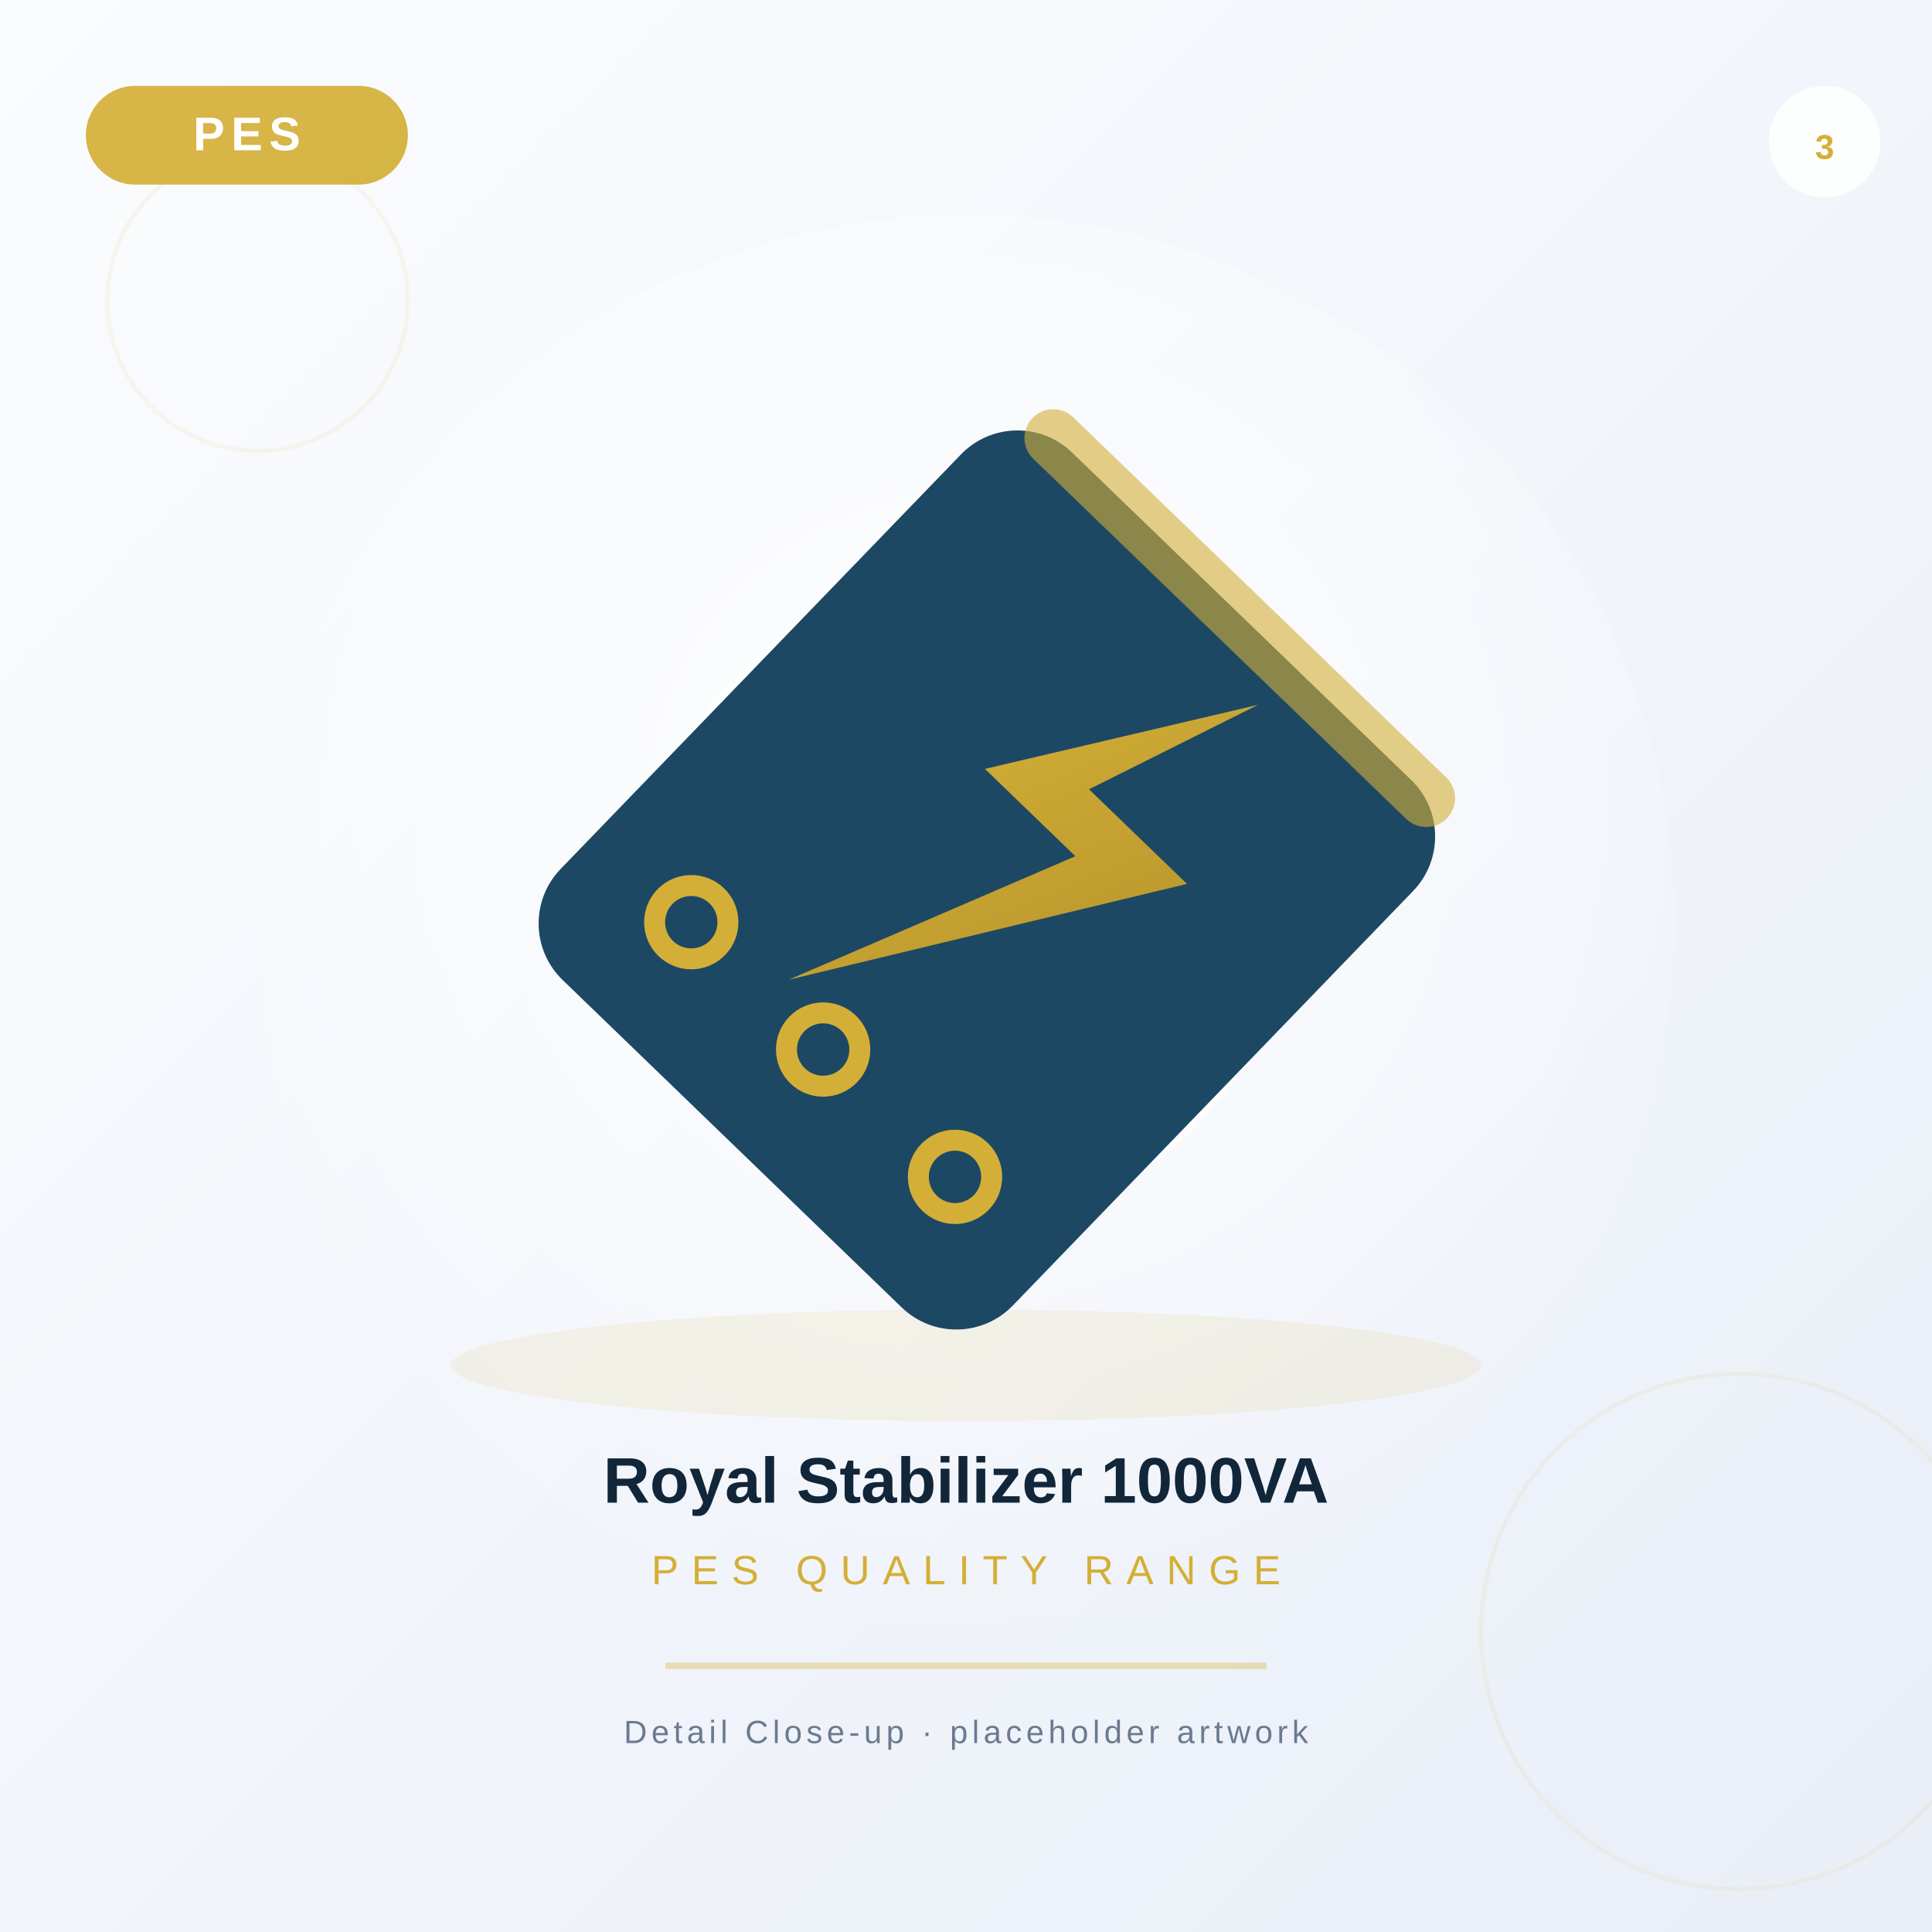
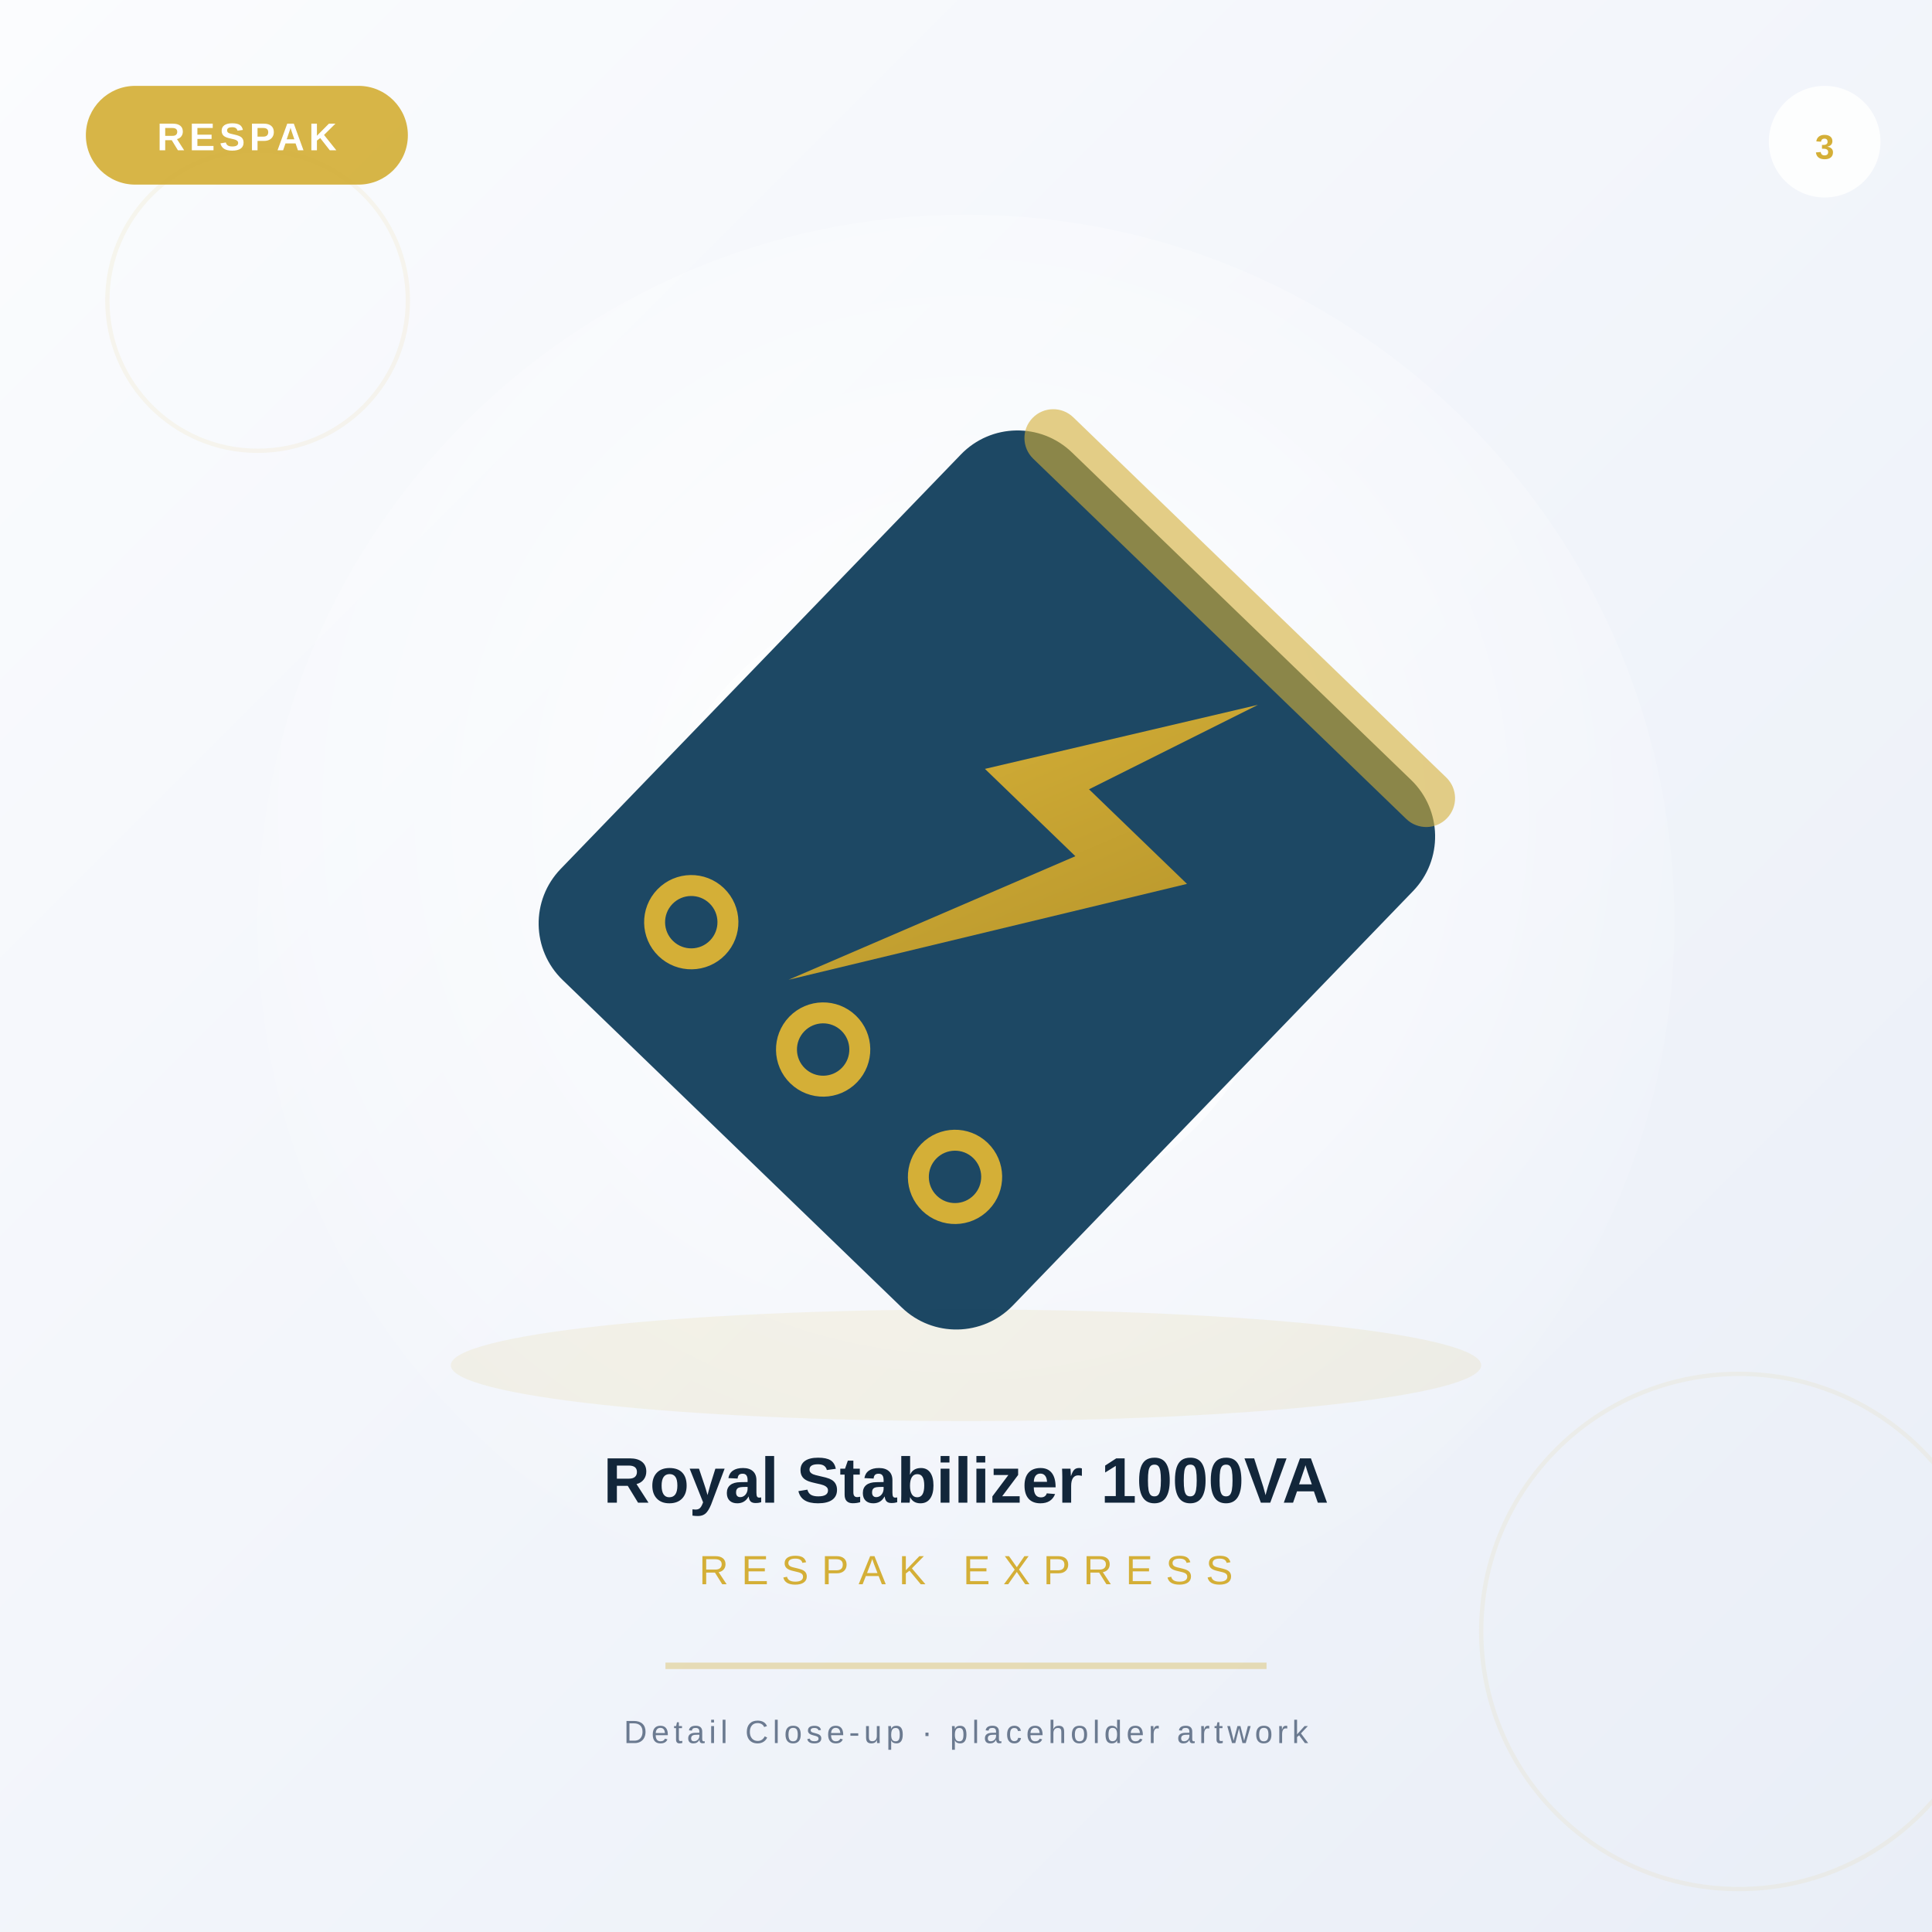
<svg xmlns="http://www.w3.org/2000/svg" width="900" height="900" viewBox="0 0 900 900">
  <defs>
    <linearGradient id="bgGrad" x1="0" y1="0" x2="1" y2="1">
      <stop offset="0" stop-color="#fbfcfe" />
      <stop offset="1" stop-color="#e9eef7" />
    </linearGradient>
    <linearGradient id="accentGrad" x1="0" y1="0" x2="1" y2="1">
      <stop offset="0" stop-color="#d4af37" />
      <stop offset="1" stop-color="#b3922a" />
    </linearGradient>
    <radialGradient id="spot" cx="0.5" cy="0.42" r="0.6">
      <stop offset="0" stop-color="#ffffff" stop-opacity="0.9" />
      <stop offset="1" stop-color="#ffffff" stop-opacity="0" />
    </radialGradient>
  </defs>
  <rect width="900" height="900" fill="url(#bgGrad)" />
  <circle cx="450" cy="430" r="330" fill="url(#spot)" />
  <g stroke="#d4af37" stroke-opacity="0.08">
    <circle cx="120" cy="140" r="70" fill="none" stroke-width="2" />
    <circle cx="810" cy="760" r="120" fill="none" stroke-width="2" />
  </g>
  <g transform="translate(450 420)">
    <ellipse cx="0" cy="216" rx="240" ry="26" fill="#d4af37" opacity="0.10" />
    <g transform="rotate(44)">
      <circle r="150" fill="#ffffff" opacity="0.55" />
      <g transform="translate(0 -14) scale(1.22)">
        <g>
          <rect x="-120" y="-140" width="240" height="280" rx="30" fill="#123f5c" opacity="0.95" />
          <path d="M28 -120 L-30 -30 H18 L-28 80 L56 -52 H4 Z" fill="url(#accentGrad)" />
          <circle cx="-70" cy="90" r="14" fill="none" stroke="#d4af37" stroke-width="8" />
          <circle cx="0" cy="90" r="14" fill="none" stroke="#d4af37" stroke-width="8" />
          <circle cx="70" cy="90" r="14" fill="none" stroke="#d4af37" stroke-width="8" />
          <rect x="-110" y="-150" width="220" height="22" rx="11" fill="#d4af37" opacity="0.6" />
        </g>
      </g>
    </g>
  </g>
  <rect x="40" y="40" width="150" height="46" rx="23" fill="#d4af37" opacity="0.92" />
-   <text x="115" y="70" font-family="Arial,Helvetica,sans-serif" font-size="22" font-weight="800" letter-spacing="3" fill="#ffffff" text-anchor="middle">PES</text>
+   <text x="115" y="70" font-family="Arial,Helvetica,sans-serif" font-size="18" font-weight="800" letter-spacing="2" fill="#ffffff" text-anchor="middle">RESPAK</text>
  <circle cx="850" cy="66" r="26" fill="#ffffff" opacity="0.85" />
  <text x="850" y="74" font-family="Arial,Helvetica,sans-serif" font-size="16" font-weight="700" fill="#d4af37" text-anchor="middle">3</text>
  <text x="450" y="700" font-family="Arial,Helvetica,sans-serif" font-size="30" font-weight="700" fill="#12263a" text-anchor="middle">Royal Stabilizer 1000VA</text>
-   <text x="450" y="738" font-family="Arial,Helvetica,sans-serif" font-size="19" letter-spacing="6" fill="#d4af37" text-anchor="middle">PES QUALITY RANGE</text>
+   <text x="450" y="738" font-family="Arial,Helvetica,sans-serif" font-size="19" letter-spacing="6" fill="#d4af37" text-anchor="middle">RESPAK EXPRESS</text>
  <line x1="310" y1="776" x2="590" y2="776" stroke="#d4af37" stroke-opacity="0.35" stroke-width="3" />
  <text x="450" y="812" font-family="Arial,Helvetica,sans-serif" font-size="15" letter-spacing="2" fill="#6b7a90" text-anchor="middle">Detail Close-up · placeholder artwork</text>
</svg>
